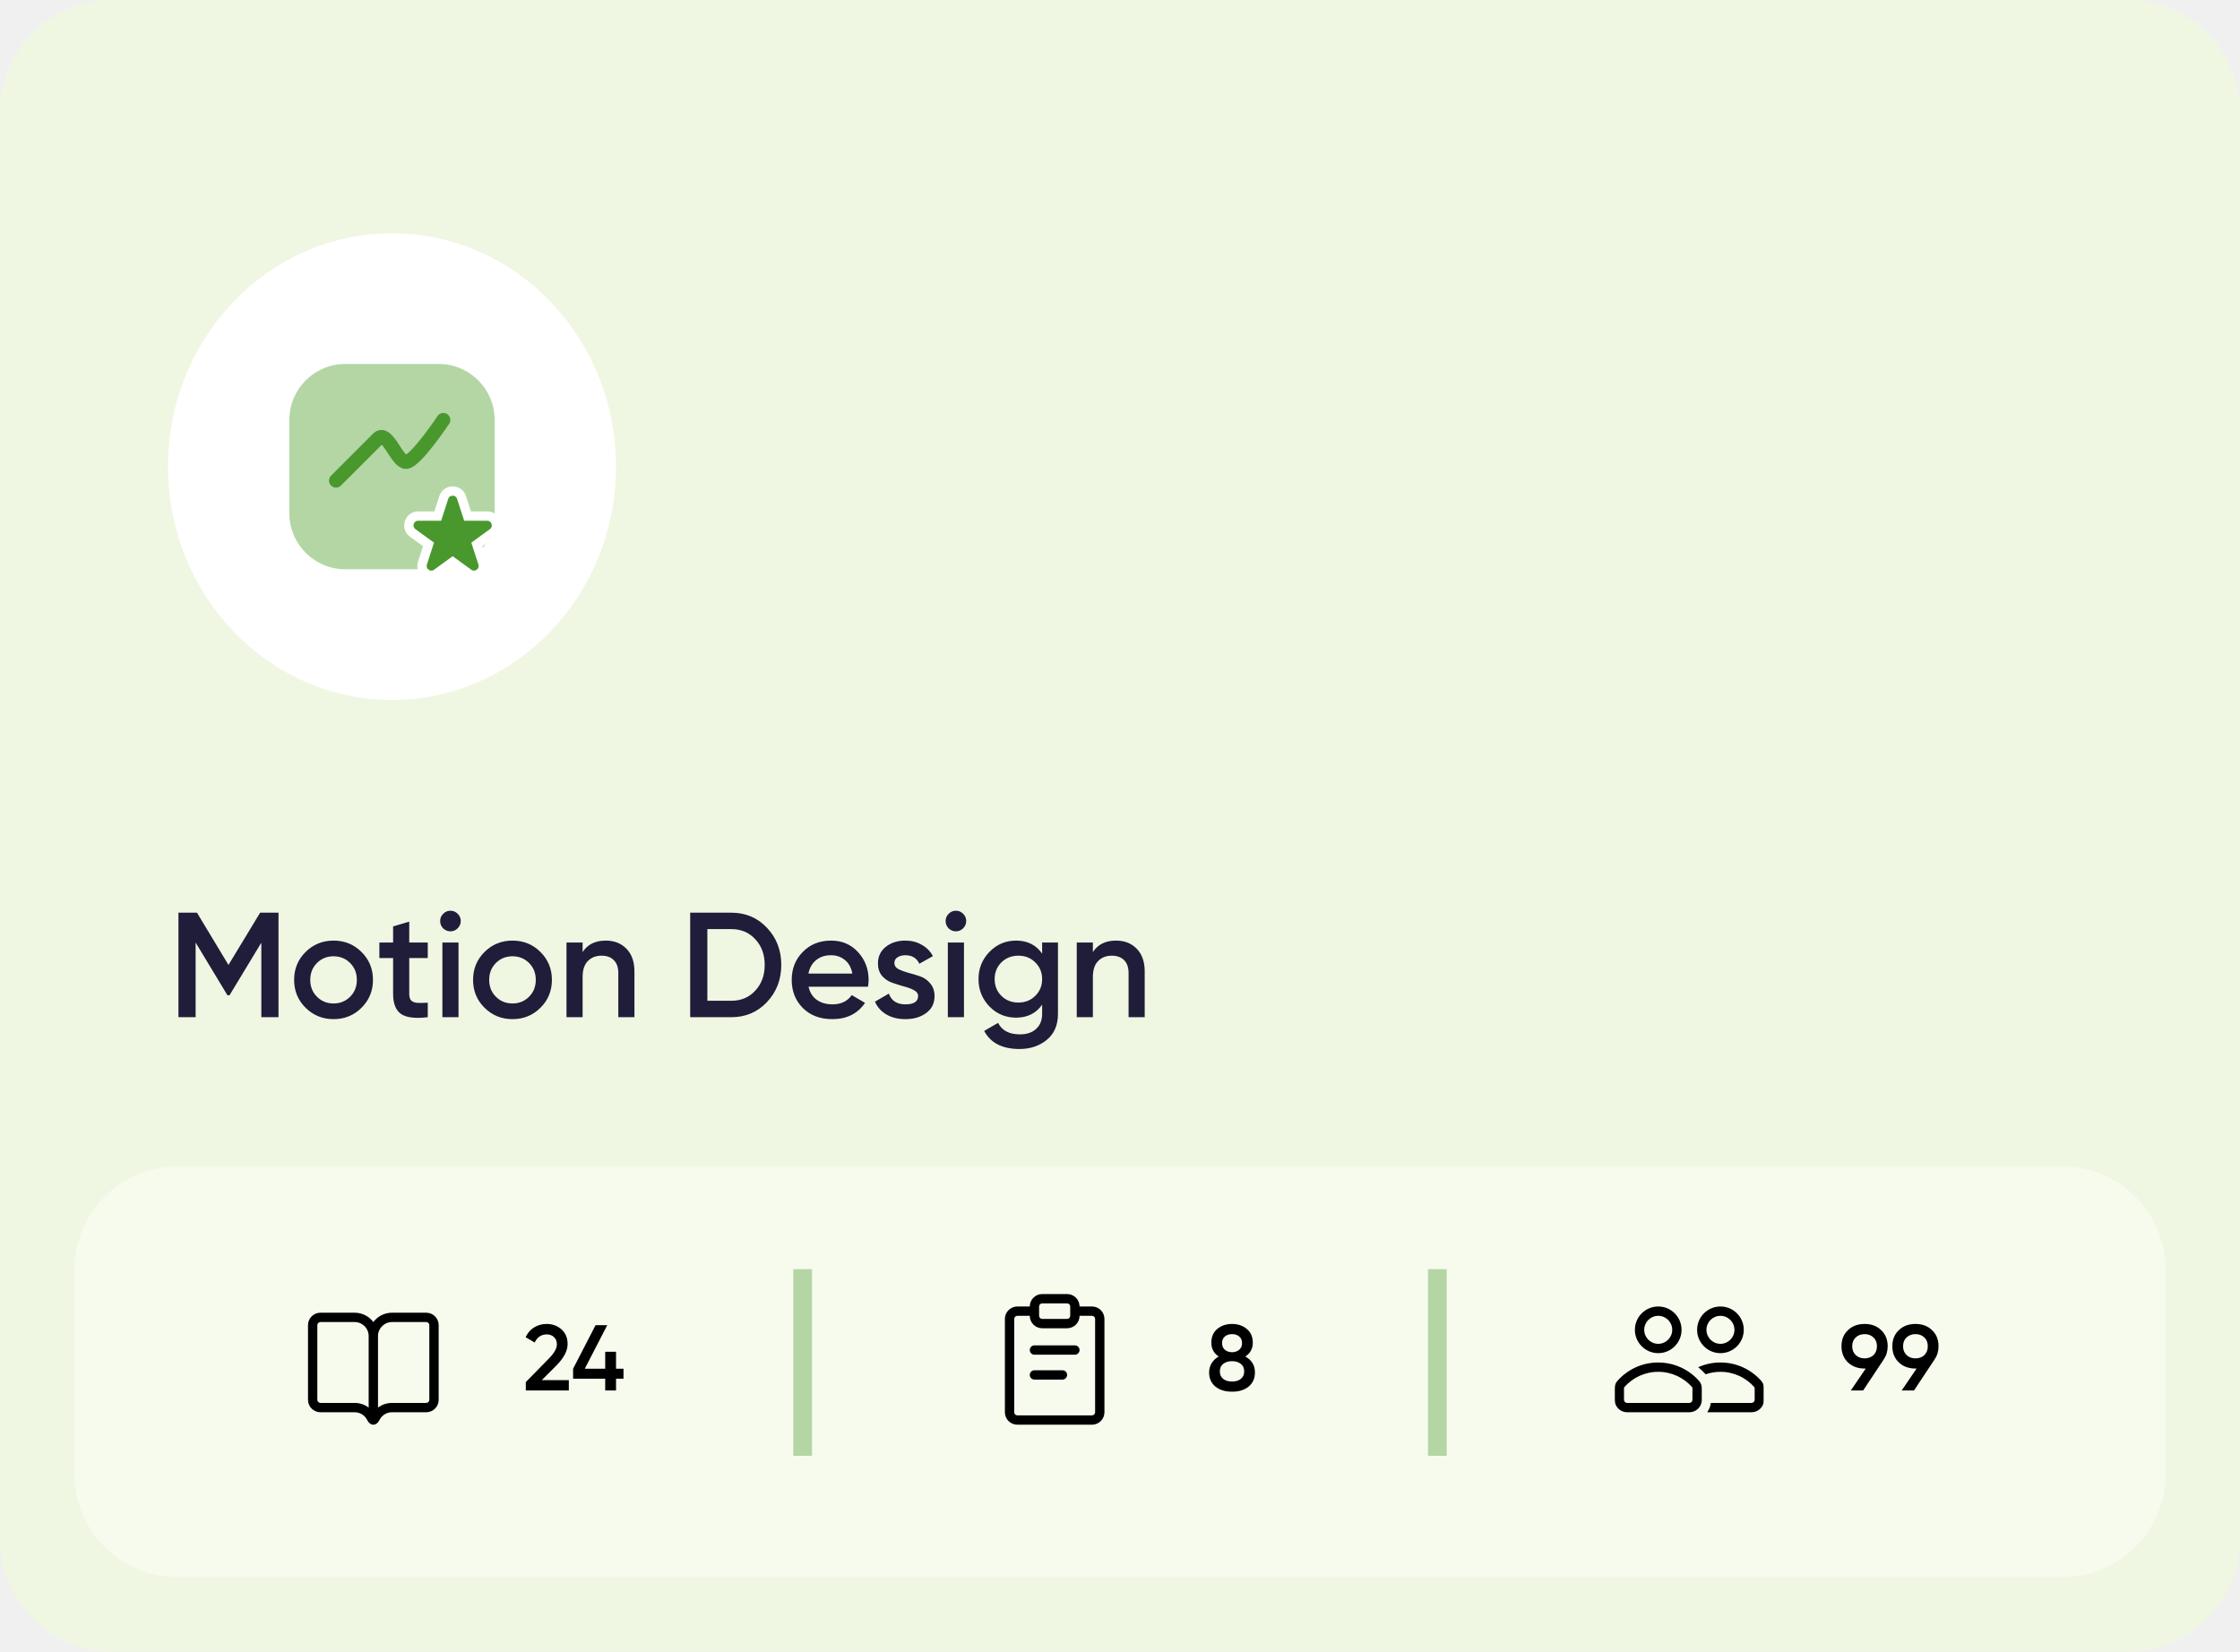
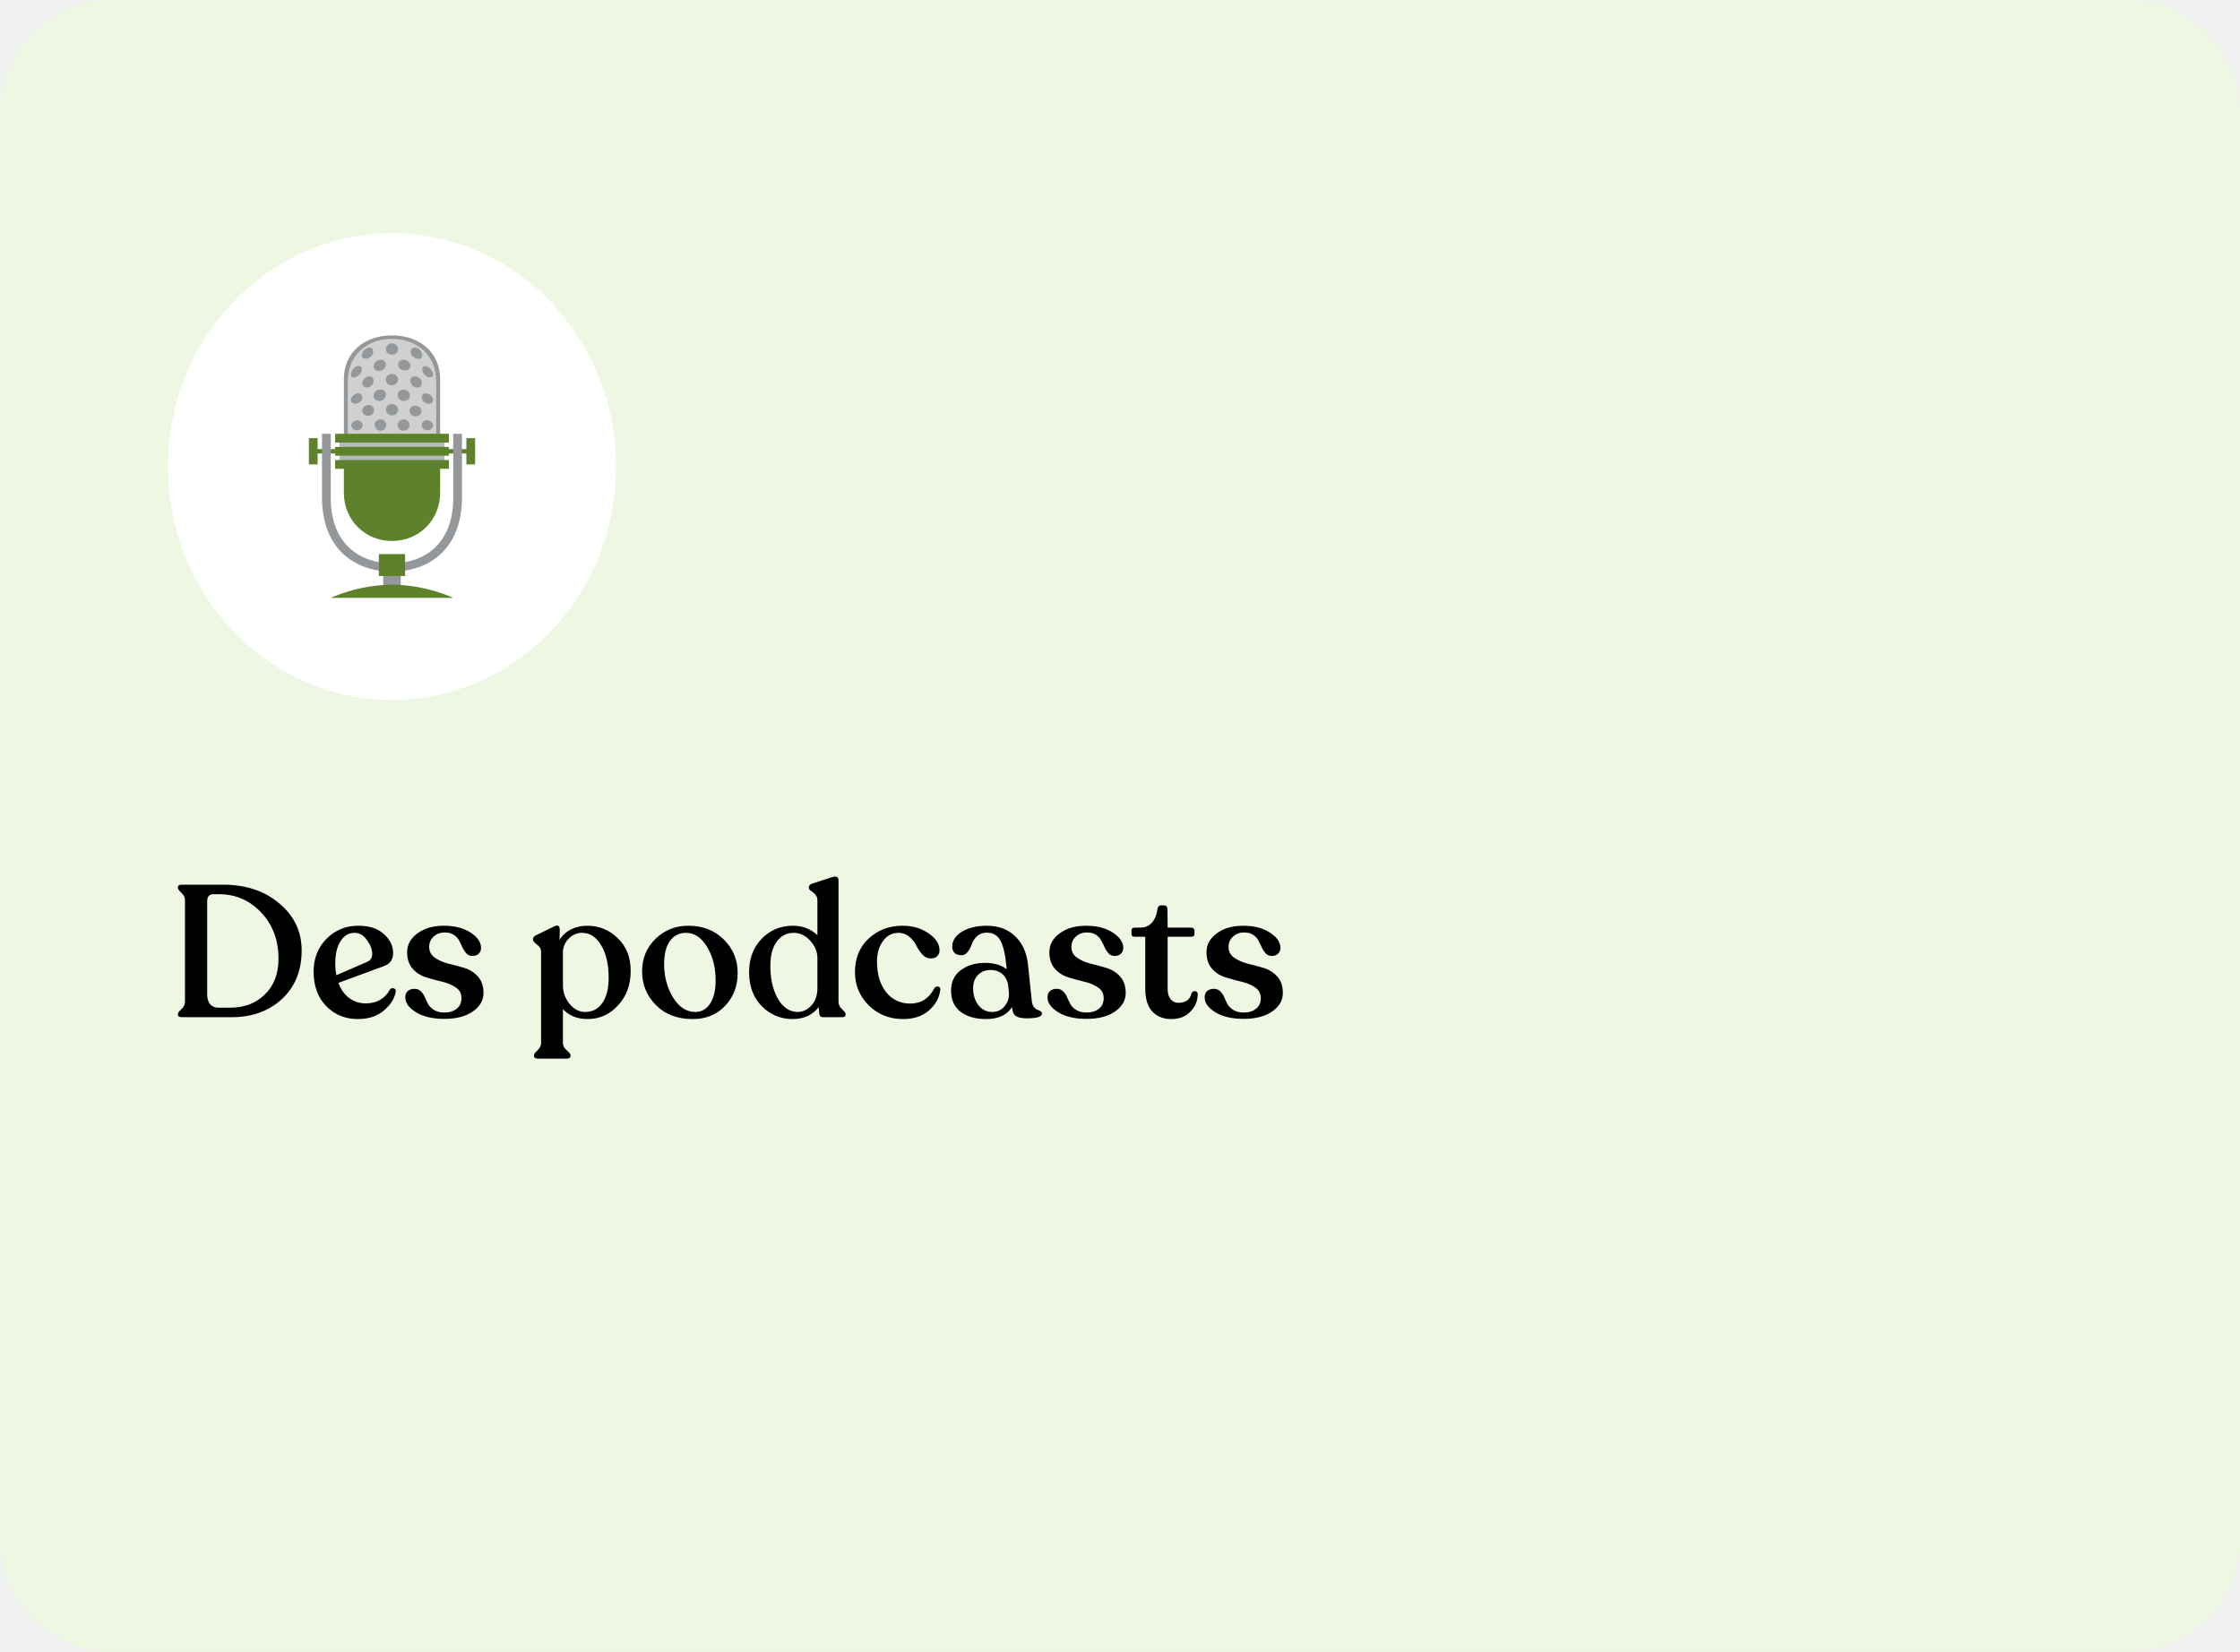
<svg xmlns="http://www.w3.org/2000/svg" width="240" height="177" viewBox="0 0 240 177" fill="none">
-   <rect width="240" height="177" rx="12" fill="#EFF7E2" />
-   <rect x="8" y="125" width="224" height="44" rx="11" fill="#F6FBEE" />
-   <path fill-rule="evenodd" clip-rule="evenodd" d="M38 151.333H34.333C33.597 151.333 33 150.736 33 150V142C33 141.264 33.597 140.667 34.333 140.667H38C38.818 140.667 39.544 141.059 40 141.666C40.456 141.059 41.182 140.667 42 140.667H45.667C46.403 140.667 47 141.264 47 142V150C47 150.736 46.403 151.333 45.667 151.333H42C41.406 151.333 40.892 151.679 40.65 152.18C40.523 152.441 40.29 152.667 40 152.667C39.71 152.667 39.477 152.441 39.35 152.18C39.108 151.679 38.594 151.333 38 151.333ZM34 142C34 141.816 34.149 141.667 34.333 141.667H38C38.828 141.667 39.5 142.338 39.5 143.167V150.833C39.082 150.519 38.563 150.333 38 150.333H34.333C34.149 150.333 34 150.184 34 150V142ZM42 141.667C41.172 141.667 40.5 142.338 40.5 143.167V150.833C40.918 150.519 41.437 150.333 42 150.333H45.667C45.851 150.333 46 150.184 46 150V142C46 141.816 45.851 141.667 45.667 141.667H42Z" fill="black" />
-   <path d="M56.336 149V148.1L58.776 145.61C59.37 145.017 59.666 144.503 59.666 144.07C59.666 143.73 59.563 143.467 59.356 143.28C59.156 143.087 58.9 142.99 58.586 142.99C58 142.99 57.566 143.28 57.286 143.86L56.316 143.29C56.536 142.823 56.846 142.47 57.246 142.23C57.646 141.99 58.09 141.87 58.576 141.87C59.19 141.87 59.716 142.063 60.156 142.45C60.596 142.837 60.816 143.363 60.816 144.03C60.816 144.743 60.42 145.503 59.626 146.31L58.046 147.89H60.946V149H56.336ZM66.803 146.67V147.74H66.003V149H64.843V147.74H61.403V146.67L63.813 142H65.063L62.653 146.67H64.843V144.85H66.003V146.67H66.803Z" fill="black" />
-   <path d="M86 137V155" stroke="#B4D6A4" stroke-width="2" stroke-linecap="square" />
-   <path d="M115.667 144.667C115.667 144.943 115.443 145.167 115.167 145.167H110.833C110.557 145.167 110.333 144.943 110.333 144.667C110.333 144.391 110.557 144.167 110.833 144.167H115.167C115.443 144.167 115.667 144.391 115.667 144.667Z" fill="black" />
-   <path d="M114.333 147.333C114.333 147.609 114.109 147.833 113.833 147.833H110.833C110.557 147.833 110.333 147.609 110.333 147.333C110.333 147.057 110.557 146.833 110.833 146.833H113.833C114.109 146.833 114.333 147.057 114.333 147.333Z" fill="black" />
-   <path fill-rule="evenodd" clip-rule="evenodd" d="M111.667 138.667C110.93 138.667 110.333 139.264 110.333 140H109C108.264 140 107.667 140.597 107.667 141.333V151.333C107.667 152.07 108.264 152.667 109 152.667H117C117.736 152.667 118.333 152.07 118.333 151.333V141.333C118.333 140.597 117.736 140 117 140H115.667C115.667 139.264 115.07 138.667 114.333 138.667H111.667ZM114.667 140C114.667 139.816 114.517 139.667 114.333 139.667H111.667C111.483 139.667 111.333 139.816 111.333 140V141C111.333 141.184 111.483 141.333 111.667 141.333H114.333C114.517 141.333 114.667 141.184 114.667 141V140ZM115.667 141C115.667 141.736 115.07 142.333 114.333 142.333H111.667C110.93 142.333 110.333 141.736 110.333 141H109C108.816 141 108.667 141.149 108.667 141.333V151.333C108.667 151.517 108.816 151.667 109 151.667H117C117.184 151.667 117.333 151.517 117.333 151.333V141.333C117.333 141.149 117.184 141 117 141H115.667Z" fill="black" />
-   <path d="M133.427 145.36C134.114 145.74 134.457 146.307 134.457 147.06C134.457 147.7 134.234 148.207 133.787 148.58C133.341 148.947 132.747 149.13 132.007 149.13C131.267 149.13 130.671 148.947 130.217 148.58C129.771 148.207 129.547 147.7 129.547 147.06C129.547 146.7 129.637 146.373 129.817 146.08C129.997 145.78 130.251 145.54 130.577 145.36C130.051 145.013 129.787 144.52 129.787 143.88C129.787 143.24 130.001 142.747 130.427 142.4C130.854 142.047 131.381 141.87 132.007 141.87C132.627 141.87 133.151 142.047 133.577 142.4C134.011 142.747 134.227 143.24 134.227 143.88C134.227 144.52 133.961 145.013 133.427 145.36ZM132.007 142.96C131.694 142.96 131.437 143.043 131.237 143.21C131.037 143.377 130.937 143.617 130.937 143.93C130.937 144.23 131.037 144.467 131.237 144.64C131.444 144.813 131.701 144.9 132.007 144.9C132.307 144.9 132.561 144.813 132.767 144.64C132.974 144.467 133.077 144.23 133.077 143.93C133.077 143.617 132.974 143.377 132.767 143.21C132.567 143.043 132.314 142.96 132.007 142.96ZM132.007 148.04C132.394 148.04 132.707 147.947 132.947 147.76C133.187 147.567 133.307 147.297 133.307 146.95C133.307 146.603 133.187 146.337 132.947 146.15C132.707 145.957 132.394 145.86 132.007 145.86C131.614 145.86 131.297 145.957 131.057 146.15C130.817 146.337 130.697 146.603 130.697 146.95C130.697 147.297 130.817 147.567 131.057 147.76C131.297 147.947 131.614 148.04 132.007 148.04Z" fill="black" />
-   <path d="M154 137V155" stroke="#B4D6A4" stroke-width="2" stroke-linecap="square" />
-   <g clip-path="url(#clip0_1907_2277)">
-     <mask id="mask0_1907_2277" style="mask-type:luminance" maskUnits="userSpaceOnUse" x="173" y="138" width="16" height="16">
-       <path d="M189 138H173V154H189V138Z" fill="white" />
-     </mask>
-     <g mask="url(#mask0_1907_2277)">
-       <path fill-rule="evenodd" clip-rule="evenodd" d="M177.667 145C179.047 145 180.167 143.881 180.167 142.5C180.167 141.119 179.047 140 177.667 140C176.286 140 175.167 141.119 175.167 142.5C175.167 143.881 176.286 145 177.667 145ZM177.667 144C178.495 144 179.167 143.328 179.167 142.5C179.167 141.672 178.495 141 177.667 141C176.838 141 176.167 141.672 176.167 142.5C176.167 143.328 176.838 144 177.667 144Z" fill="black" />
-       <path fill-rule="evenodd" clip-rule="evenodd" d="M186.833 142.5C186.833 143.881 185.714 145 184.333 145C182.953 145 181.833 143.881 181.833 142.5C181.833 141.119 182.953 140 184.333 140C185.714 140 186.833 141.119 186.833 142.5ZM185.833 142.5C185.833 143.328 185.162 144 184.333 144C183.505 144 182.833 143.328 182.833 142.5C182.833 141.672 183.505 141 184.333 141C185.162 141 185.833 141.672 185.833 142.5Z" fill="black" />
-       <path d="M182.749 147.265C183.244 147.094 183.777 147 184.333 147C185.782 147 187.08 147.636 187.968 148.647C187.973 148.653 188 148.69 188 148.778V150C188 150.184 187.851 150.333 187.667 150.333H183.31C183.257 150.701 183.119 151.042 182.915 151.333H187.667C188.403 151.333 189 150.736 189 150V148.778C189 148.489 188.91 148.205 188.719 147.987C187.65 146.769 186.082 146 184.333 146C183.505 146 182.717 146.173 182.003 146.484C181.985 146.492 181.967 146.5 181.95 146.509C182.236 146.739 182.504 146.993 182.749 147.265Z" fill="black" />
-       <path fill-rule="evenodd" clip-rule="evenodd" d="M181 151.333C181.315 151.333 181.605 151.224 181.833 151.041C182.138 150.797 182.333 150.421 182.333 150V148.778C182.333 148.489 182.243 148.205 182.053 147.987C181.841 147.746 181.609 147.522 181.36 147.318C180.354 146.494 179.068 146 177.667 146C175.918 146 174.35 146.769 173.281 147.987C173.09 148.205 173 148.489 173 148.778V150C173 150.736 173.597 151.333 174.333 151.333H181ZM181.301 148.647C181.306 148.653 181.333 148.69 181.333 148.778V150C181.333 150.184 181.184 150.333 181 150.333H174.333C174.149 150.333 174 150.184 174 150V148.778C174 148.69 174.027 148.653 174.032 148.647C174.92 147.636 176.218 147 177.667 147C179.115 147 180.414 147.636 181.301 148.647Z" fill="black" />
-     </g>
+   <g clip-path="url(#clip0_3356_1446)">
+     <path d="M228 0H12C5.373 0 0 5.373 0 12V165C0 171.627 5.373 177 12 177H228C234.627 177 240 171.627 240 165V12C240 5.373 234.627 0 228 0Z" fill="#EEF7E2" />
+     <path d="M42 75C55.255 75 66 63.807 66 50C66 36.193 55.255 25 42 25C28.745 25 18 36.193 18 50C18 63.807 28.745 75 42 75Z" fill="white" />
+     <path d="M19.5 109C19.207 109 19.06 108.907 19.06 108.72V108.66C19.06 108.54 19.187 108.367 19.44 108.14C19.693 107.9 19.82 107.633 19.82 107.34V96.46C19.82 96.167 19.693 95.907 19.44 95.68C19.187 95.44 19.06 95.26 19.06 95.14V95.08C19.06 94.893 19.207 94.8 19.5 94.8H23.9C26.353 94.8 28.367 95.473 29.94 96.82C31.527 98.153 32.32 99.827 32.32 101.84C32.32 104.013 31.613 105.753 30.2 107.06C28.8 108.353 27 109 24.8 109H19.5ZM23.4 107.98H24.66C26.18 107.98 27.42 107.507 28.38 106.56C29.353 105.613 29.84 104.34 29.84 102.74C29.84 100.753 29.227 99.107 28 97.8C26.773 96.48 25.253 95.82 23.44 95.82H22.88C22.427 95.82 22.2 96.067 22.2 96.56V106.56C22.2 107.013 22.307 107.367 22.52 107.62C22.733 107.86 23.027 107.98 23.4 107.98ZM41.76 106.06C41.867 105.913 42 105.86 42.16 105.9C42.333 105.94 42.413 106.06 42.4 106.26C42.293 106.967 41.88 107.633 41.16 108.26C40.44 108.887 39.5 109.2 38.34 109.2C36.98 109.2 35.847 108.733 34.94 107.8C34.047 106.867 33.6 105.64 33.6 104.12C33.6 102.707 34.06 101.533 34.98 100.6C35.913 99.667 37.047 99.2 38.38 99.2C39.58 99.2 40.5 99.5 41.14 100.1C41.793 100.687 42.12 101.367 42.12 102.14C42.12 102.833 41.78 103.3 41.1 103.54L36.26 105.32C36.513 106.013 36.893 106.553 37.4 106.94C37.907 107.327 38.507 107.52 39.2 107.52C39.8 107.52 40.32 107.387 40.76 107.12C41.213 106.84 41.547 106.487 41.76 106.06ZM37.98 99.96C37.353 99.96 36.853 100.26 36.48 100.86C36.107 101.46 35.92 102.247 35.92 103.22C35.92 103.673 35.96 104.1 36.04 104.5L39.36 103.06C39.707 102.9 39.88 102.62 39.88 102.22C39.88 101.74 39.693 101.247 39.32 100.74C38.96 100.22 38.513 99.96 37.98 99.96ZM47.603 109.18C46.363 109.18 45.357 108.947 44.583 108.48C43.81 108 43.423 107.467 43.423 106.88C43.423 106.587 43.51 106.36 43.683 106.2C43.87 106.04 44.117 105.96 44.423 105.96C44.69 105.96 44.91 106.047 45.083 106.22C45.27 106.393 45.417 106.607 45.523 106.86C45.63 107.113 45.75 107.367 45.883 107.62C46.03 107.86 46.243 108.067 46.523 108.24C46.817 108.413 47.177 108.5 47.603 108.5C48.15 108.5 48.59 108.367 48.923 108.1C49.27 107.833 49.443 107.453 49.443 106.96C49.443 106.467 49.243 106.087 48.843 105.82C48.443 105.54 47.957 105.333 47.383 105.2C46.823 105.067 46.257 104.913 45.683 104.74C45.11 104.567 44.623 104.26 44.223 103.82C43.823 103.367 43.623 102.773 43.623 102.04C43.623 101.227 43.99 100.553 44.723 100.02C45.457 99.473 46.397 99.2 47.543 99.2C48.73 99.2 49.69 99.447 50.423 99.94C51.17 100.42 51.543 100.967 51.543 101.58C51.543 101.833 51.457 102.04 51.283 102.2C51.11 102.36 50.89 102.44 50.623 102.44C50.37 102.44 50.157 102.353 49.983 102.18C49.823 102.007 49.683 101.8 49.563 101.56C49.457 101.307 49.337 101.06 49.203 100.82C49.083 100.567 48.89 100.353 48.623 100.18C48.37 100.007 48.05 99.92 47.663 99.92C47.183 99.92 46.783 100.067 46.463 100.36C46.143 100.653 45.983 101.02 45.983 101.46C45.983 101.953 46.183 102.34 46.583 102.62C46.983 102.9 47.463 103.113 48.023 103.26C48.597 103.393 49.17 103.547 49.743 103.72C50.317 103.893 50.803 104.2 51.203 104.64C51.603 105.08 51.803 105.667 51.803 106.4C51.803 107.2 51.417 107.867 50.643 108.4C49.883 108.92 48.87 109.18 47.603 109.18ZM62.933 99.2C64.2 99.2 65.287 99.647 66.193 100.54C67.113 101.42 67.573 102.587 67.573 104.04C67.573 105.533 67.12 106.767 66.213 107.74C65.32 108.713 64.233 109.2 62.953 109.2C61.873 109.2 60.993 108.847 60.313 108.14V111.76C60.313 112.053 60.447 112.313 60.713 112.54C60.993 112.78 61.133 112.96 61.133 113.08V113.14C61.133 113.34 60.987 113.44 60.693 113.44H57.653C57.36 113.44 57.213 113.34 57.213 113.14V113.08C57.213 112.96 57.34 112.78 57.593 112.54C57.847 112.313 57.973 112.053 57.973 111.76V101.96C57.973 101.68 57.827 101.433 57.533 101.22C57.253 101.007 57.113 100.833 57.113 100.7V100.62C57.113 100.447 57.233 100.307 57.473 100.2L59.313 99.3C59.753 99.073 59.973 99.18 59.973 99.62L59.953 100.72C60.233 100.24 60.633 99.867 61.153 99.6C61.673 99.333 62.267 99.2 62.933 99.2ZM62.673 108.44C63.473 108.44 64.093 108.12 64.533 107.48C64.987 106.84 65.213 105.94 65.213 104.78C65.213 103.34 64.947 102.18 64.413 101.3C63.893 100.407 63.207 99.96 62.353 99.96C61.847 99.96 61.393 100.147 60.993 100.52C60.607 100.88 60.38 101.34 60.313 101.9V105.6C60.313 106.333 60.553 106.993 61.033 107.58C61.513 108.153 62.06 108.44 62.673 108.44ZM74.215 109.2C72.575 109.2 71.261 108.7 70.275 107.7C69.288 106.7 68.795 105.5 68.795 104.1C68.795 102.7 69.275 101.533 70.235 100.6C71.195 99.667 72.368 99.2 73.755 99.2C75.302 99.2 76.568 99.693 77.555 100.68C78.541 101.653 79.035 102.847 79.035 104.26C79.035 105.66 78.588 106.833 77.695 107.78C76.802 108.727 75.641 109.2 74.215 109.2ZM74.515 108.44C75.155 108.44 75.675 108.147 76.075 107.56C76.475 106.96 76.675 106.133 76.675 105.08C76.675 103.667 76.368 102.46 75.755 101.46C75.155 100.46 74.401 99.96 73.495 99.96C72.775 99.96 72.201 100.253 71.775 100.84C71.362 101.413 71.155 102.24 71.155 103.32C71.155 104.627 71.468 105.807 72.095 106.86C72.735 107.913 73.541 108.44 74.515 108.44ZM89.84 107.34C89.84 107.633 89.967 107.9 90.22 108.14C90.474 108.38 90.6 108.553 90.6 108.66V108.72C90.6 108.907 90.487 109 90.26 109H88.18C87.94 109 87.807 108.873 87.78 108.62L87.72 107.92C87.053 108.773 86.12 109.2 84.92 109.2C83.64 109.2 82.54 108.74 81.62 107.82C80.713 106.9 80.26 105.687 80.26 104.18C80.26 102.727 80.707 101.533 81.6 100.6C82.507 99.667 83.627 99.2 84.96 99.2C86 99.2 86.874 99.54 87.58 100.22V96.46C87.58 96.207 87.5 96 87.34 95.84C87.194 95.68 87.04 95.553 86.88 95.46C86.734 95.353 86.66 95.24 86.66 95.12V95.08C86.66 94.907 86.78 94.773 87.02 94.68L89.14 94C89.607 93.84 89.84 93.96 89.84 94.36V107.34ZM85.46 108.44C86.007 108.44 86.493 108.213 86.92 107.76C87.36 107.307 87.58 106.673 87.58 105.86V102.66C87.58 101.993 87.327 101.38 86.82 100.82C86.314 100.247 85.72 99.96 85.04 99.96C84.293 99.96 83.694 100.267 83.24 100.88C82.787 101.48 82.553 102.307 82.54 103.36C82.513 104.76 82.767 105.953 83.3 106.94C83.847 107.927 84.567 108.427 85.46 108.44ZM96.744 109.2C95.304 109.2 94.084 108.713 93.084 107.74C92.097 106.753 91.604 105.56 91.604 104.16C91.604 102.68 92.091 101.487 93.064 100.58C94.037 99.673 95.231 99.213 96.644 99.2C97.737 99.187 98.677 99.453 99.464 100C100.264 100.533 100.664 101.147 100.664 101.84C100.664 102.093 100.577 102.307 100.404 102.48C100.244 102.64 99.991 102.713 99.644 102.7C99.324 102.687 99.037 102.533 98.784 102.24C98.531 101.947 98.324 101.633 98.164 101.3C98.004 100.967 97.757 100.66 97.424 100.38C97.104 100.1 96.717 99.96 96.264 99.96C95.584 99.96 95.031 100.253 94.604 100.84C94.177 101.427 93.964 102.16 93.964 103.04C93.964 104.4 94.291 105.493 94.944 106.32C95.597 107.133 96.457 107.54 97.524 107.54C98.684 107.54 99.544 106.993 100.104 105.9C100.211 105.74 100.351 105.68 100.524 105.72C100.697 105.76 100.771 105.88 100.744 106.08C100.637 106.933 100.231 107.667 99.524 108.28C98.831 108.893 97.904 109.2 96.744 109.2ZM110.542 107.2C110.569 107.493 110.642 107.727 110.762 107.9C110.896 108.06 111.022 108.16 111.142 108.2C111.276 108.24 111.389 108.293 111.482 108.36C111.589 108.427 111.642 108.513 111.642 108.62C111.642 108.953 111.102 109.12 110.022 109.12C109.489 109.12 109.096 109.04 108.842 108.88C108.602 108.707 108.462 108.387 108.422 107.92C107.889 108.773 106.962 109.2 105.642 109.2C104.522 109.2 103.616 108.94 102.922 108.42C102.242 107.887 101.902 107.14 101.902 106.18C101.889 105.233 102.229 104.5 102.922 103.98C103.616 103.447 104.489 103.18 105.542 103.18C106.502 103.18 107.276 103.407 107.862 103.86L107.822 103.46C107.702 102.233 107.489 101.34 107.182 100.78C106.876 100.22 106.389 99.94 105.722 99.94C105.309 99.94 104.962 100.067 104.682 100.32C104.416 100.573 104.229 100.853 104.122 101.16C104.029 101.453 103.889 101.727 103.702 101.98C103.516 102.233 103.282 102.36 103.002 102.36C102.709 102.36 102.469 102.28 102.282 102.12C102.109 101.947 102.022 101.72 102.022 101.44C102.022 100.8 102.369 100.267 103.062 99.84C103.769 99.413 104.656 99.2 105.722 99.2C106.976 99.2 107.989 99.573 108.762 100.32C109.536 101.053 109.996 102.067 110.142 103.36L110.542 107.2ZM106.302 108.44C106.849 108.44 107.289 108.24 107.622 107.84C107.969 107.44 108.129 106.967 108.102 106.42L108.042 105.8C108.002 105.227 107.809 104.773 107.462 104.44C107.116 104.107 106.676 103.94 106.142 103.94C105.582 103.94 105.129 104.12 104.782 104.48C104.436 104.827 104.262 105.3 104.262 105.9C104.262 106.607 104.449 107.207 104.822 107.7C105.209 108.193 105.702 108.44 106.302 108.44ZM116.412 109.18C115.172 109.18 114.165 108.947 113.392 108.48C112.619 108 112.232 107.467 112.232 106.88C112.232 106.587 112.319 106.36 112.492 106.2C112.679 106.04 112.925 105.96 113.232 105.96C113.499 105.96 113.719 106.047 113.892 106.22C114.079 106.393 114.225 106.607 114.332 106.86C114.439 107.113 114.559 107.367 114.692 107.62C114.839 107.86 115.052 108.067 115.332 108.24C115.625 108.413 115.985 108.5 116.412 108.5C116.959 108.5 117.399 108.367 117.732 108.1C118.079 107.833 118.252 107.453 118.252 106.96C118.252 106.467 118.052 106.087 117.652 105.82C117.252 105.54 116.765 105.333 116.192 105.2C115.632 105.067 115.065 104.913 114.492 104.74C113.919 104.567 113.432 104.26 113.032 103.82C112.632 103.367 112.432 102.773 112.432 102.04C112.432 101.227 112.799 100.553 113.532 100.02C114.265 99.473 115.205 99.2 116.352 99.2C117.539 99.2 118.499 99.447 119.232 99.94C119.979 100.42 120.352 100.967 120.352 101.58C120.352 101.833 120.265 102.04 120.092 102.2C119.919 102.36 119.699 102.44 119.432 102.44C119.179 102.44 118.965 102.353 118.792 102.18C118.632 102.007 118.492 101.8 118.372 101.56C118.265 101.307 118.145 101.06 118.012 100.82C117.892 100.567 117.699 100.353 117.432 100.18C117.179 100.007 116.859 99.92 116.472 99.92C115.992 99.92 115.592 100.067 115.272 100.36C114.952 100.653 114.792 101.02 114.792 101.46C114.792 101.953 114.992 102.34 115.392 102.62C115.792 102.9 116.272 103.113 116.832 103.26C117.405 103.393 117.979 103.547 118.552 103.72C119.125 103.893 119.612 104.2 120.012 104.64C120.412 105.08 120.612 105.667 120.612 106.4C120.612 107.2 120.225 107.867 119.452 108.4C118.692 108.92 117.679 109.18 116.412 109.18ZM125.506 109.2C124.64 109.2 123.953 108.927 123.446 108.38C122.953 107.82 122.706 107.013 122.706 105.96V100.38H121.566C121.34 100.38 121.226 100.267 121.226 100.04V99.76C121.226 99.52 121.34 99.4 121.566 99.4H122.186C122.693 99.4 123.1 99.227 123.406 98.88C123.726 98.533 123.926 98.06 124.006 97.46C124.046 97.167 124.18 97.02 124.406 97.02H124.706C124.96 97.02 125.086 97.167 125.086 97.46L125.106 99.4H127.626C127.733 99.4 127.82 99.433 127.886 99.5C127.953 99.567 127.986 99.653 127.986 99.76V100.04C127.986 100.267 127.866 100.38 127.626 100.38H125.106V105.98C125.106 106.447 125.213 106.813 125.426 107.08C125.64 107.333 125.913 107.46 126.246 107.46C127.046 107.46 127.52 107.113 127.666 106.42C127.72 106.313 127.8 106.247 127.906 106.22C128.013 106.193 128.106 106.207 128.186 106.26C128.28 106.313 128.326 106.4 128.326 106.52C128.326 107.24 128.066 107.867 127.546 108.4C127.04 108.933 126.36 109.2 125.506 109.2ZM133.248 109.18C132.008 109.18 131.001 108.947 130.228 108.48C129.454 108 129.068 107.467 129.068 106.88C129.068 106.587 129.154 106.36 129.328 106.2C129.514 106.04 129.761 105.96 130.068 105.96C130.334 105.96 130.554 106.047 130.728 106.22C130.914 106.393 131.061 106.607 131.168 106.86C131.274 107.113 131.394 107.367 131.528 107.62C131.674 107.86 131.888 108.067 132.168 108.24C132.461 108.413 132.821 108.5 133.248 108.5C133.794 108.5 134.234 108.367 134.568 108.1C134.914 107.833 135.088 107.453 135.088 106.96C135.088 106.467 134.888 106.087 134.488 105.82C134.088 105.54 133.601 105.333 133.028 105.2C132.468 105.067 131.901 104.913 131.328 104.74C130.754 104.567 130.268 104.26 129.868 103.82C129.468 103.367 129.268 102.773 129.268 102.04C129.268 101.227 129.634 100.553 130.368 100.02C131.101 99.473 132.041 99.2 133.188 99.2C134.374 99.2 135.334 99.447 136.068 99.94C136.814 100.42 137.188 100.967 137.188 101.58C137.188 101.833 137.101 102.04 136.928 102.2C136.754 102.36 136.534 102.44 136.268 102.44C136.014 102.44 135.801 102.353 135.628 102.18C135.468 102.007 135.328 101.8 135.208 101.56C135.101 101.307 134.981 101.06 134.848 100.82C134.728 100.567 134.534 100.353 134.268 100.18C134.014 100.007 133.694 99.92 133.308 99.92C132.828 99.92 132.428 100.067 132.108 100.36C131.788 100.653 131.628 101.02 131.628 101.46C131.628 101.953 131.828 102.34 132.228 102.62C132.628 102.9 133.108 103.113 133.668 103.26C134.241 103.393 134.814 103.547 135.388 103.72C135.961 103.893 136.448 104.2 136.848 104.64C137.248 105.08 137.448 105.667 137.448 106.4C137.448 107.2 137.061 107.867 136.288 108.4C135.528 108.92 134.514 109.18 133.248 109.18Z" fill="black" />
+     <path d="M33.562 48.125H50.438V48.594H33.562V48.125Z" fill="#5D822B" />
+     <path d="M48.562 46.484V53.375C48.562 58.297 45.422 60.359 42 60.359C38.578 60.359 35.438 58.297 35.438 53.375V46.484H34.5V53.281C34.5 58.906 38.109 61.25 42 61.25C45.891 61.25 49.5 58.906 49.5 53.281V46.484H48.562ZM41.062 61.25H42.938V63.125H41.062V61.25Z" fill="#94989B" />
+     <path d="M36.844 46.719V52.812C36.844 55.719 39.094 57.969 42 57.969C44.906 57.969 47.156 55.719 47.156 52.812V46.719H36.844ZM40.594 59.375H43.406V61.719H40.594V59.375Z" fill="#5D822B" />
+     <path d="M42 35.938C39.094 35.938 36.844 37.719 36.844 40.625V46.719H47.156V40.625C47.156 37.719 44.906 35.938 42 35.938Z" fill="#94989B" />
+     <path d="M42 36.312C39.328 36.312 37.266 38.047 37.266 40.859V46.719H46.734V40.859C46.734 38.047 44.672 36.312 42 36.312Z" fill="#D0D0D0" />
+     <path d="M48.562 64.062H35.438C35.438 64.062 38.391 62.656 42 62.656C45.609 62.656 48.562 64.062 48.562 64.062Z" fill="#5D822B" />
+     <path d="M36.375 46.719H47.625V50H36.375V46.719Z" fill="#B0B8B8" />
+     <path d="M35.906 46.484H48.094V47.422H35.906V46.484ZM35.906 47.891H48.094V48.828H35.906V47.891ZM35.906 49.297H48.094V50.234H35.906V49.297ZM33.094 46.953H34.031V49.766H33.094V46.953ZM49.969 46.953H50.906V49.766H49.969V46.953Z" fill="#5D822B" />
+     <path d="M38.859 45.547C38.859 45.875 38.578 46.109 38.25 46.109C37.922 46.109 37.641 45.875 37.641 45.594C37.641 45.312 37.922 45.078 38.25 45.031C38.578 45.031 38.859 45.266 38.859 45.547ZM41.391 45.547C41.391 45.875 41.109 46.156 40.781 46.156C40.453 46.156 40.172 45.875 40.125 45.547C40.125 45.219 40.406 44.938 40.734 44.938C41.062 44.938 41.391 45.172 41.391 45.547ZM43.875 45.547C43.875 45.875 43.594 46.156 43.219 46.156C42.891 46.156 42.609 45.875 42.609 45.547C42.609 45.219 42.891 44.938 43.266 44.938C43.594 44.938 43.875 45.219 43.875 45.547ZM46.406 45.594C46.406 45.875 46.125 46.109 45.797 46.109C45.469 46.109 45.188 45.875 45.188 45.547C45.188 45.219 45.469 44.984 45.797 45.031C46.125 45.078 46.406 45.312 46.406 45.594ZM38.812 42.594C38.812 42.922 38.531 43.203 38.203 43.25C37.875 43.297 37.594 43.156 37.594 42.875C37.594 42.594 37.875 42.266 38.203 42.172C38.531 42.078 38.812 42.266 38.812 42.594ZM41.344 42.312C41.344 42.641 41.062 42.922 40.688 42.969C40.312 42.969 40.031 42.734 40.031 42.406C40.031 42.078 40.312 41.797 40.688 41.75C41.062 41.703 41.344 41.938 41.344 42.312ZM43.922 42.406C43.922 42.734 43.641 42.969 43.266 42.969C42.891 42.969 42.609 42.688 42.609 42.312C42.609 41.984 42.891 41.703 43.266 41.75C43.641 41.75 43.922 42.078 43.922 42.406ZM46.406 42.875C46.406 43.156 46.125 43.344 45.797 43.25C45.469 43.203 45.188 42.875 45.188 42.594C45.188 42.266 45.469 42.078 45.797 42.172C46.125 42.266 46.406 42.594 46.406 42.875ZM40.078 43.953C40.078 44.281 39.797 44.562 39.469 44.562C39.141 44.562 38.859 44.375 38.812 44.047C38.766 43.719 39.094 43.438 39.422 43.391C39.797 43.391 40.078 43.625 40.078 43.953ZM42.656 43.906C42.656 44.234 42.375 44.516 42 44.516C41.672 44.516 41.344 44.234 41.344 43.906C41.344 43.578 41.625 43.297 42 43.297C42.375 43.297 42.656 43.578 42.656 43.906ZM45.141 44.094C45.141 44.422 44.859 44.609 44.484 44.609C44.156 44.609 43.875 44.328 43.875 44C43.875 43.672 44.156 43.438 44.531 43.484C44.906 43.484 45.188 43.766 45.141 44.094ZM40.031 40.812C40.031 41.141 39.75 41.422 39.422 41.516C39.094 41.562 38.812 41.375 38.812 41.094C38.812 40.766 39.094 40.438 39.422 40.344C39.75 40.25 40.031 40.484 40.031 40.812ZM42.656 40.672C42.656 41 42.375 41.281 42 41.281C41.625 41.281 41.344 41.047 41.344 40.672C41.344 40.344 41.625 40.062 42 40.062C42.375 40.062 42.656 40.344 42.656 40.672ZM45.188 41.094C45.188 41.422 44.906 41.562 44.578 41.516C44.25 41.469 43.969 41.141 43.969 40.812C43.969 40.484 44.25 40.25 44.625 40.344C44.953 40.438 45.234 40.766 45.188 41.094ZM38.766 39.594C38.766 39.922 38.484 40.25 38.156 40.391C37.828 40.531 37.594 40.438 37.594 40.109C37.594 39.828 37.828 39.453 38.156 39.266C38.484 39.125 38.766 39.266 38.766 39.594ZM41.344 39.078C41.344 39.406 41.062 39.688 40.688 39.734C40.312 39.781 40.031 39.547 40.031 39.266C40.031 38.938 40.312 38.609 40.688 38.562C41.016 38.469 41.344 38.75 41.344 39.078ZM43.969 39.219C43.969 39.547 43.688 39.734 43.312 39.688C42.938 39.688 42.656 39.406 42.656 39.078C42.656 38.75 42.938 38.469 43.312 38.562C43.688 38.562 43.969 38.891 43.969 39.219ZM46.406 40.109C46.406 40.391 46.172 40.484 45.844 40.391C45.516 40.25 45.234 39.922 45.234 39.594C45.234 39.266 45.516 39.125 45.844 39.312C46.125 39.453 46.406 39.828 46.406 40.109ZM39.984 37.672C39.984 38 39.703 38.328 39.375 38.422C39.047 38.516 38.766 38.375 38.766 38.094C38.766 37.766 39.047 37.391 39.375 37.297C39.703 37.156 39.984 37.344 39.984 37.672ZM42.656 37.438C42.656 37.766 42.375 38 42 38C41.625 38 41.344 37.766 41.344 37.438C41.344 37.109 41.625 36.781 42 36.781C42.375 36.828 42.656 37.109 42.656 37.438ZM45.234 38.094C45.234 38.422 44.953 38.516 44.625 38.422C44.297 38.328 43.969 38 44.016 37.672C44.016 37.344 44.297 37.156 44.672 37.297C45 37.391 45.234 37.766 45.234 38.094Z" fill="#94989B" />
  </g>
-   <path d="M202.251 144.26C202.251 144.793 202.111 145.263 201.831 145.67L199.621 149H198.301L199.901 146.65H199.781C199.054 146.65 198.457 146.43 197.991 145.99C197.531 145.543 197.301 144.967 197.301 144.26C197.301 143.553 197.531 142.98 197.991 142.54C198.457 142.093 199.054 141.87 199.781 141.87C200.507 141.87 201.101 142.093 201.561 142.54C202.021 142.98 202.251 143.553 202.251 144.26ZM198.451 144.26C198.451 144.647 198.574 144.96 198.821 145.2C199.074 145.44 199.394 145.56 199.781 145.56C200.167 145.56 200.484 145.443 200.731 145.21C200.977 144.97 201.101 144.653 201.101 144.26C201.101 143.867 200.977 143.553 200.731 143.32C200.484 143.08 200.167 142.96 199.781 142.96C199.394 142.96 199.074 143.08 198.821 143.32C198.574 143.553 198.451 143.867 198.451 144.26ZM207.7 144.26C207.7 144.793 207.56 145.263 207.28 145.67L205.07 149H203.75L205.35 146.65H205.23C204.503 146.65 203.907 146.43 203.44 145.99C202.98 145.543 202.75 144.967 202.75 144.26C202.75 143.553 202.98 142.98 203.44 142.54C203.907 142.093 204.503 141.87 205.23 141.87C205.957 141.87 206.55 142.093 207.01 142.54C207.47 142.98 207.7 143.553 207.7 144.26ZM203.9 144.26C203.9 144.647 204.023 144.96 204.27 145.2C204.523 145.44 204.843 145.56 205.23 145.56C205.617 145.56 205.933 145.443 206.18 145.21C206.427 144.97 206.55 144.653 206.55 144.26C206.55 143.867 206.427 143.553 206.18 143.32C205.933 143.08 205.617 142.96 205.23 142.96C204.843 142.96 204.523 143.08 204.27 143.32C204.023 143.553 203.9 143.867 203.9 144.26Z" fill="black" />
-   <ellipse cx="42" cy="50" rx="24" ry="25" fill="white" />
-   <path d="M29.84 97.8V109H28V101.016L24.592 106.648H24.368L20.96 101V109H19.12V97.8H21.104L24.48 103.4L27.872 97.8H29.84ZM35.737 109.208C34.564 109.208 33.566 108.803 32.745 107.992C31.924 107.181 31.513 106.184 31.513 105C31.513 103.816 31.924 102.819 32.745 102.008C33.566 101.197 34.564 100.792 35.737 100.792C36.921 100.792 37.919 101.197 38.729 102.008C39.55 102.819 39.961 103.816 39.961 105C39.961 106.184 39.55 107.181 38.729 107.992C37.919 108.803 36.921 109.208 35.737 109.208ZM33.961 106.808C34.441 107.288 35.033 107.528 35.737 107.528C36.441 107.528 37.033 107.288 37.513 106.808C37.993 106.328 38.233 105.725 38.233 105C38.233 104.275 37.993 103.672 37.513 103.192C37.033 102.712 36.441 102.472 35.737 102.472C35.033 102.472 34.441 102.712 33.961 103.192C33.481 103.672 33.241 104.275 33.241 105C33.241 105.725 33.481 106.328 33.961 106.808ZM45.831 102.664H43.847V106.504C43.847 106.835 43.922 107.075 44.071 107.224C44.221 107.363 44.439 107.443 44.727 107.464C45.026 107.475 45.394 107.469 45.831 107.448V109C44.509 109.16 43.559 109.048 42.983 108.664C42.407 108.269 42.119 107.549 42.119 106.504V102.664H40.647V101H42.119V99.272L43.847 98.76V101H45.831V102.664ZM49.031 99.48C48.817 99.693 48.561 99.8 48.263 99.8C47.964 99.8 47.703 99.693 47.479 99.48C47.265 99.256 47.159 98.995 47.159 98.696C47.159 98.397 47.265 98.141 47.479 97.928C47.692 97.704 47.953 97.592 48.263 97.592C48.572 97.592 48.833 97.704 49.047 97.928C49.26 98.141 49.367 98.397 49.367 98.696C49.367 98.995 49.255 99.256 49.031 99.48ZM47.399 109V101H49.127V109H47.399ZM54.909 109.208C53.736 109.208 52.738 108.803 51.917 107.992C51.096 107.181 50.685 106.184 50.685 105C50.685 103.816 51.096 102.819 51.917 102.008C52.738 101.197 53.736 100.792 54.909 100.792C56.093 100.792 57.09 101.197 57.901 102.008C58.722 102.819 59.133 103.816 59.133 105C59.133 106.184 58.722 107.181 57.901 107.992C57.09 108.803 56.093 109.208 54.909 109.208ZM53.133 106.808C53.613 107.288 54.205 107.528 54.909 107.528C55.613 107.528 56.205 107.288 56.685 106.808C57.165 106.328 57.405 105.725 57.405 105C57.405 104.275 57.165 103.672 56.685 103.192C56.205 102.712 55.613 102.472 54.909 102.472C54.205 102.472 53.613 102.712 53.133 103.192C52.653 103.672 52.413 104.275 52.413 105C52.413 105.725 52.653 106.328 53.133 106.808ZM64.903 100.792C65.821 100.792 66.562 101.085 67.127 101.672C67.693 102.259 67.975 103.064 67.975 104.088V109H66.248V104.264C66.248 103.667 66.088 103.208 65.767 102.888C65.448 102.568 65.01 102.408 64.456 102.408C63.847 102.408 63.357 102.6 62.983 102.984C62.61 103.357 62.423 103.933 62.423 104.712V109H60.696V101H62.423V102.024C62.946 101.203 63.773 100.792 64.903 100.792ZM78.348 97.8C79.884 97.8 81.159 98.339 82.172 99.416C83.196 100.493 83.708 101.821 83.708 103.4C83.708 104.968 83.196 106.296 82.172 107.384C81.159 108.461 79.884 109 78.348 109H73.948V97.8H78.348ZM78.348 107.24C79.404 107.24 80.263 106.877 80.924 106.152C81.596 105.427 81.932 104.509 81.932 103.4C81.932 102.28 81.596 101.363 80.924 100.648C80.263 99.923 79.404 99.56 78.348 99.56H75.788V107.24H78.348ZM86.634 105.736C86.762 106.344 87.055 106.813 87.514 107.144C87.972 107.464 88.532 107.624 89.194 107.624C90.111 107.624 90.799 107.293 91.258 106.632L92.682 107.464C91.892 108.627 90.724 109.208 89.178 109.208C87.876 109.208 86.826 108.813 86.026 108.024C85.226 107.224 84.826 106.216 84.826 105C84.826 103.805 85.22 102.808 86.01 102.008C86.799 101.197 87.812 100.792 89.05 100.792C90.223 100.792 91.183 101.203 91.93 102.024C92.687 102.845 93.066 103.843 93.066 105.016C93.066 105.197 93.044 105.437 93.002 105.736H86.634ZM86.618 104.328H91.322C91.204 103.677 90.932 103.187 90.506 102.856C90.09 102.525 89.599 102.36 89.034 102.36C88.394 102.36 87.86 102.536 87.434 102.888C87.007 103.24 86.735 103.72 86.618 104.328ZM95.826 103.208C95.826 103.475 95.97 103.688 96.258 103.848C96.556 103.997 96.914 104.131 97.33 104.248C97.756 104.355 98.183 104.483 98.61 104.632C99.036 104.781 99.394 105.037 99.682 105.4C99.98 105.752 100.13 106.2 100.13 106.744C100.13 107.512 99.831 108.115 99.234 108.552C98.647 108.989 97.906 109.208 97.01 109.208C96.22 109.208 95.543 109.043 94.978 108.712C94.412 108.381 94.002 107.923 93.746 107.336L95.234 106.472C95.511 107.24 96.103 107.624 97.01 107.624C97.916 107.624 98.37 107.325 98.37 106.728C98.37 106.472 98.22 106.264 97.922 106.104C97.634 105.944 97.276 105.811 96.85 105.704C96.434 105.587 96.012 105.453 95.586 105.304C95.159 105.155 94.796 104.909 94.498 104.568C94.21 104.216 94.066 103.773 94.066 103.24C94.066 102.504 94.343 101.912 94.898 101.464C95.463 101.016 96.162 100.792 96.994 100.792C97.655 100.792 98.242 100.941 98.754 101.24C99.276 101.528 99.676 101.933 99.954 102.456L98.498 103.272C98.22 102.664 97.719 102.36 96.994 102.36C96.663 102.36 96.386 102.435 96.162 102.584C95.938 102.723 95.826 102.931 95.826 103.208ZM103.187 99.48C102.974 99.693 102.718 99.8 102.419 99.8C102.12 99.8 101.859 99.693 101.635 99.48C101.422 99.256 101.315 98.995 101.315 98.696C101.315 98.397 101.422 98.141 101.635 97.928C101.848 97.704 102.11 97.592 102.419 97.592C102.728 97.592 102.99 97.704 103.203 97.928C103.416 98.141 103.523 98.397 103.523 98.696C103.523 98.995 103.411 99.256 103.187 99.48ZM101.555 109V101H103.283V109H101.555ZM111.657 101H113.353V108.632C113.353 109.848 112.953 110.781 112.153 111.432C111.353 112.083 110.383 112.408 109.241 112.408C107.396 112.408 106.132 111.763 105.449 110.472L106.937 109.608C107.353 110.429 108.132 110.84 109.273 110.84C110.02 110.84 110.601 110.643 111.017 110.248C111.444 109.864 111.657 109.325 111.657 108.632V107.656C111.007 108.584 110.079 109.048 108.873 109.048C107.743 109.048 106.788 108.648 106.009 107.848C105.231 107.037 104.841 106.061 104.841 104.92C104.841 103.779 105.231 102.808 106.009 102.008C106.788 101.197 107.743 100.792 108.873 100.792C110.079 100.792 111.007 101.256 111.657 102.184V101ZM107.289 106.712C107.78 107.192 108.388 107.432 109.113 107.432C109.839 107.432 110.441 107.192 110.921 106.712C111.412 106.232 111.657 105.635 111.657 104.92C111.657 104.205 111.412 103.608 110.921 103.128C110.441 102.648 109.839 102.408 109.113 102.408C108.388 102.408 107.78 102.648 107.289 103.128C106.809 103.608 106.569 104.205 106.569 104.92C106.569 105.635 106.809 106.232 107.289 106.712ZM119.575 100.792C120.493 100.792 121.234 101.085 121.799 101.672C122.365 102.259 122.647 103.064 122.647 104.088V109H120.919V104.264C120.919 103.667 120.759 103.208 120.439 102.888C120.119 102.568 119.682 102.408 119.127 102.408C118.519 102.408 118.029 102.6 117.655 102.984C117.282 103.357 117.095 103.933 117.095 104.712V109H115.367V101H117.095V102.024C117.618 101.203 118.445 100.792 119.575 100.792Z" fill="#1F1D39" />
-   <rect x="31" y="39" width="22" height="22" rx="6" fill="#B4D6A4" />
-   <path d="M36 51.5C37.757 49.743 39.5 48 40.5 47C41.5 46 42.5 49.5 43.5 49.5C44.5 49.5 47.5 45 47.5 45" stroke="#49982E" stroke-width="1.5" stroke-linecap="round" />
-   <path d="M50.098 55.3L49.451 53.309C49.152 52.388 47.848 52.388 47.549 53.309L46.902 55.3H44.808C43.839 55.3 43.437 56.54 44.22 57.109L45.914 58.34L45.267 60.332C44.968 61.253 46.022 62.019 46.806 61.45L48.5 60.219L50.194 61.45C50.978 62.019 52.032 61.253 51.733 60.332L51.086 58.34L52.78 57.109C53.563 56.54 53.161 55.3 52.192 55.3L50.098 55.3Z" fill="#49982E" stroke="white" />
  <defs>
-     <clipPath id="clip0_1907_2277">
-       <rect width="16" height="16" fill="white" transform="translate(173 138)" />
+     <clipPath id="clip0_3356_1446">
+       <rect width="240" height="177" fill="white" />
    </clipPath>
  </defs>
</svg>
